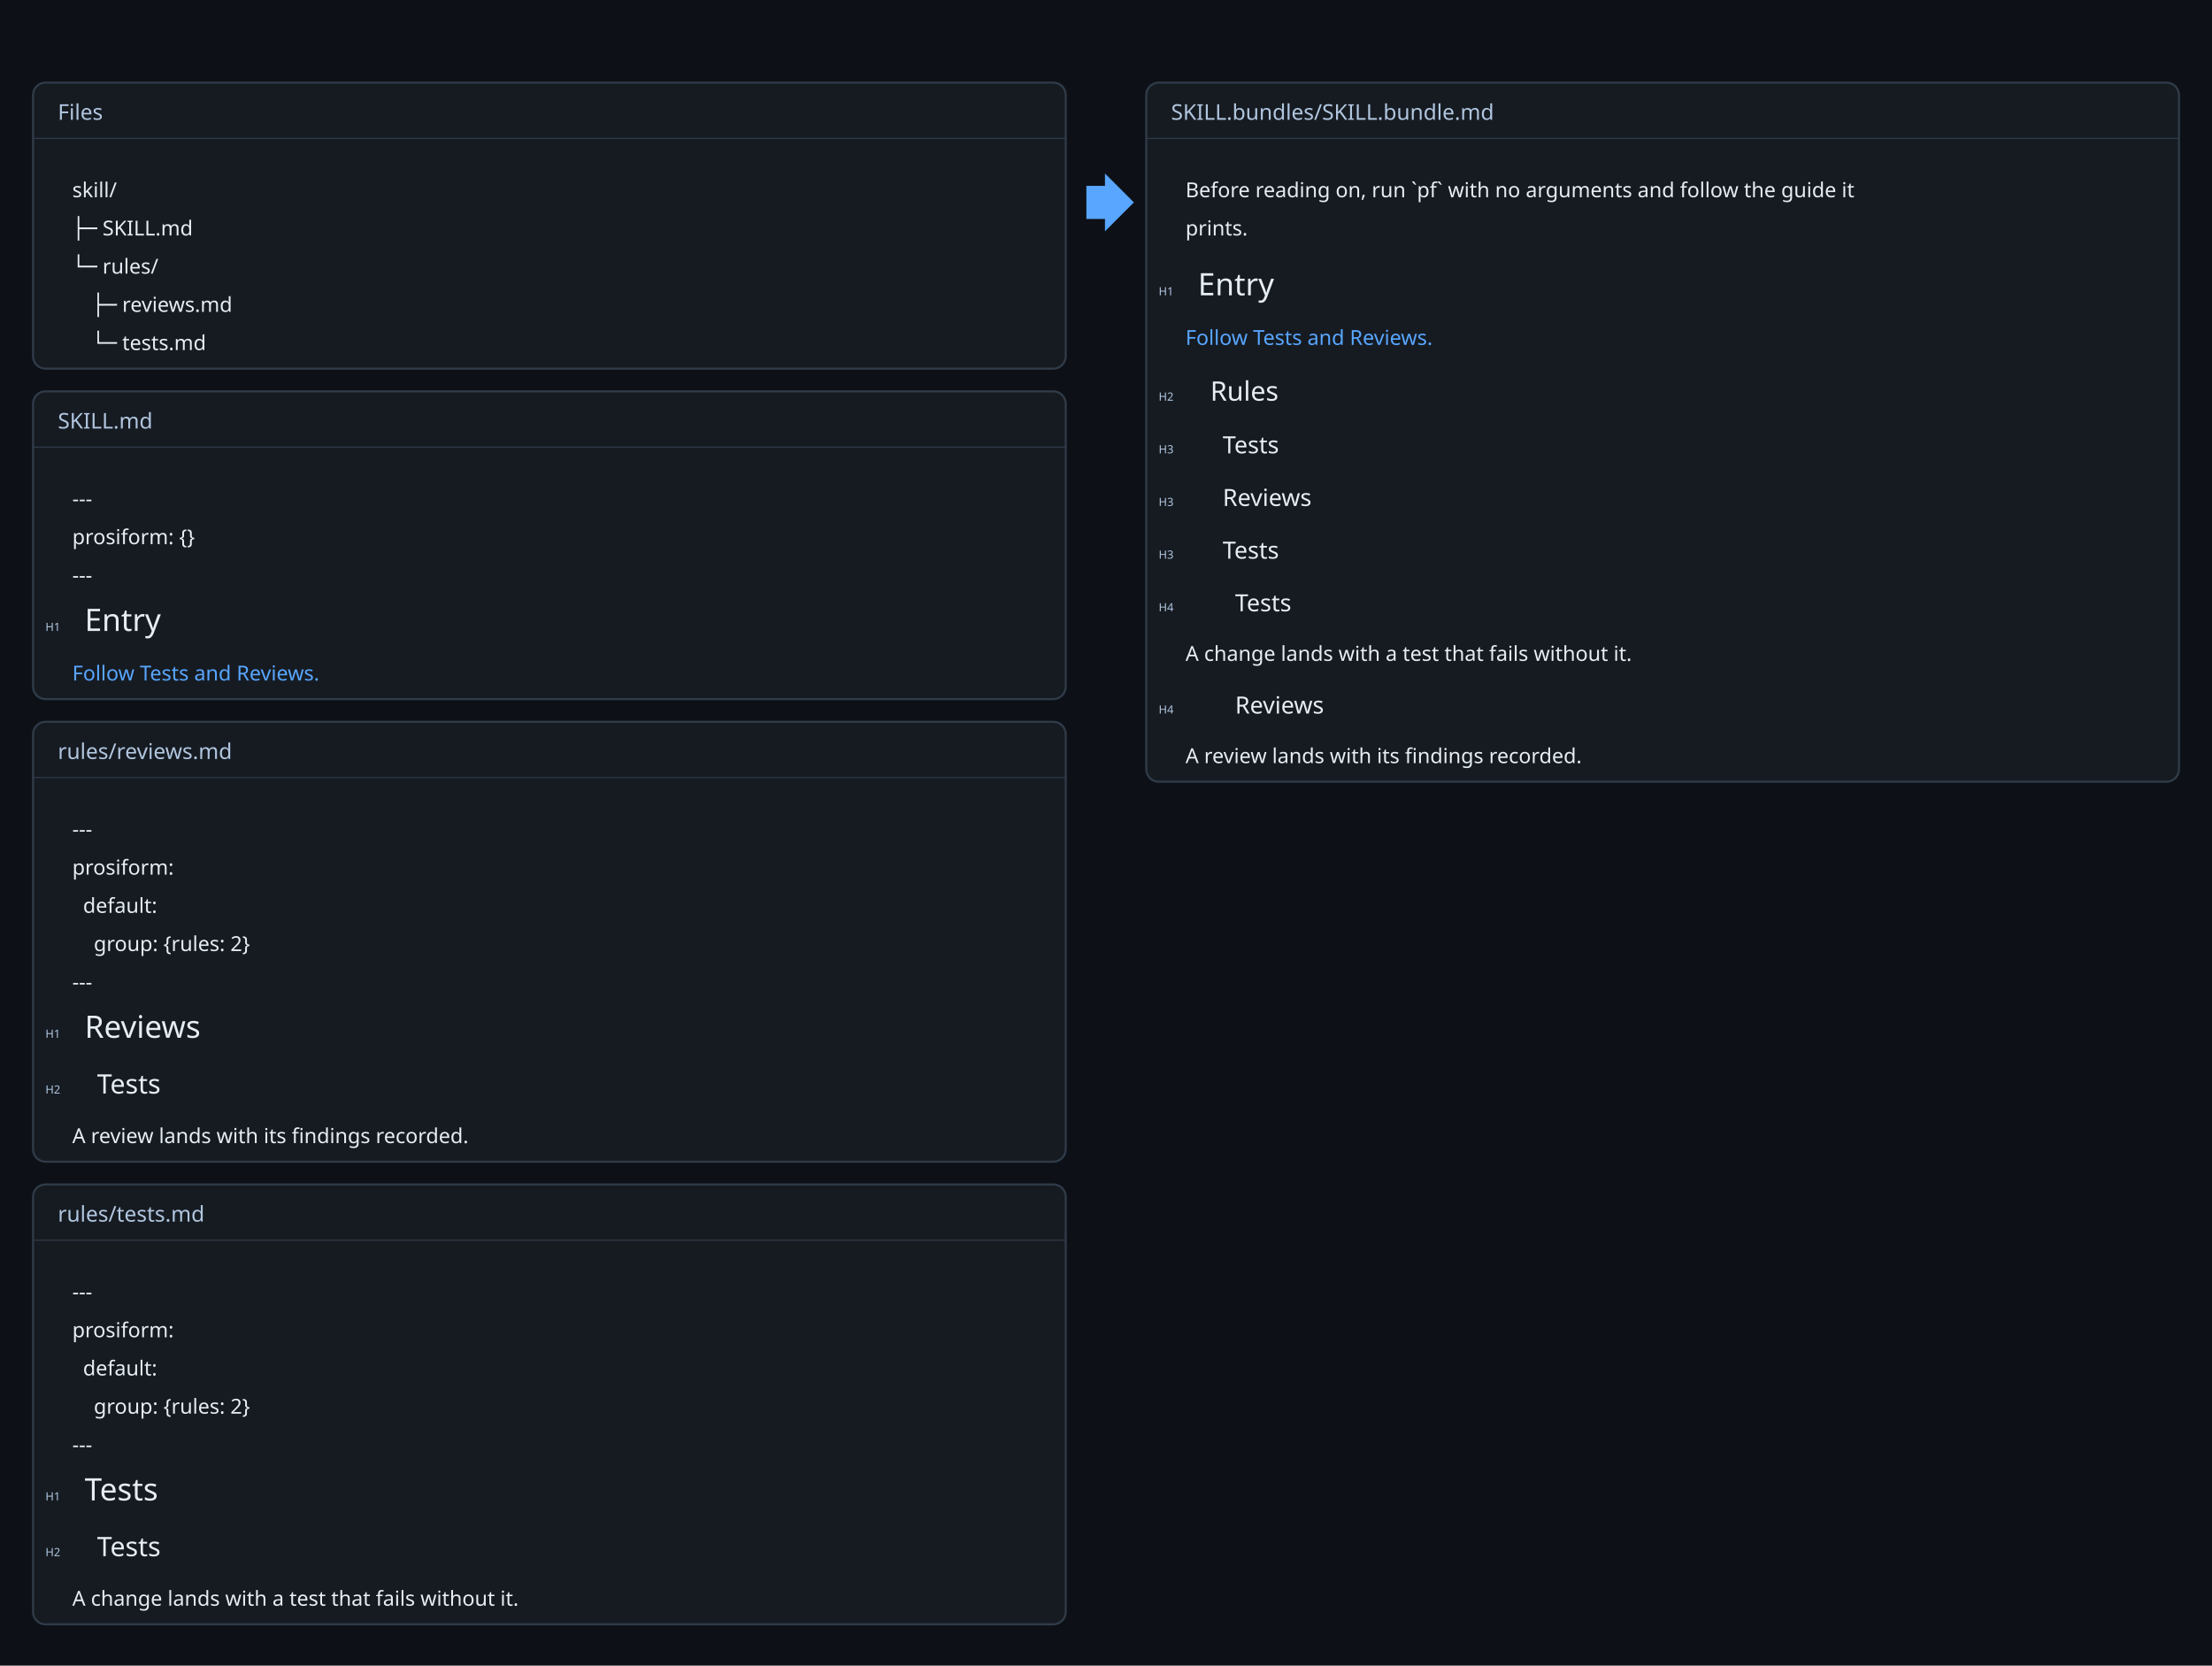
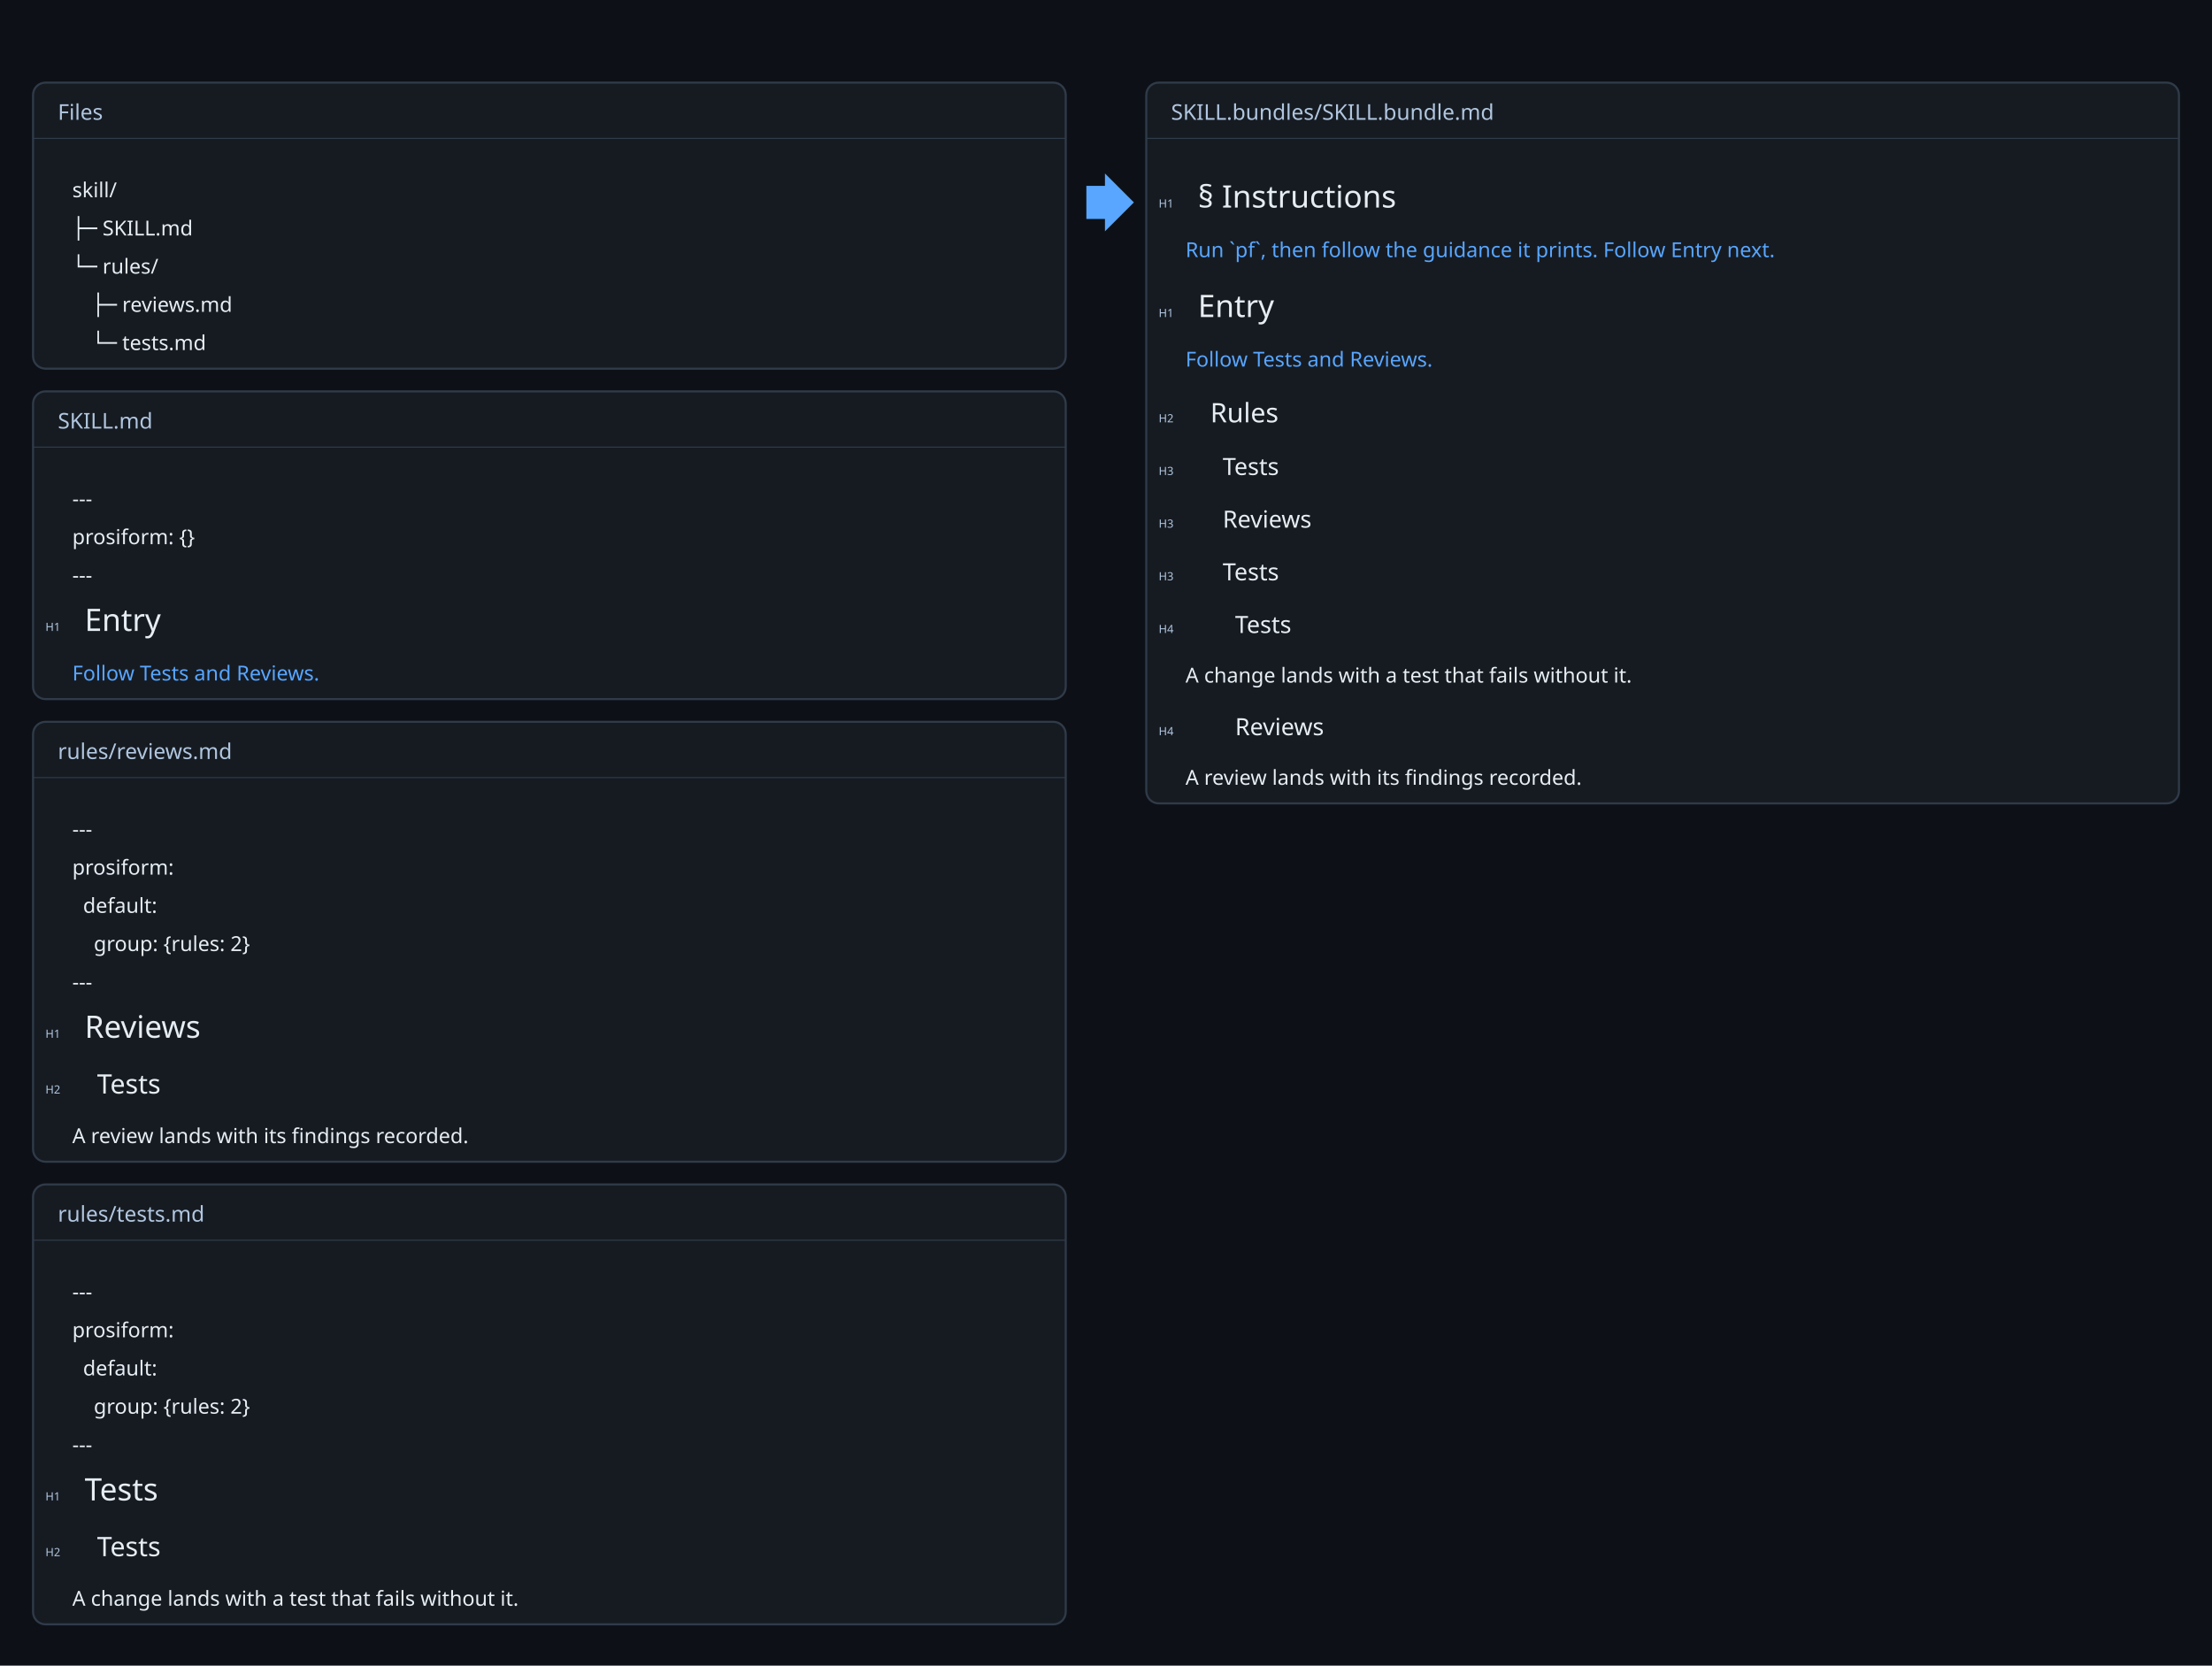
<svg xmlns="http://www.w3.org/2000/svg" width="2142" height="1613" viewBox="0 0 2142 1613" role="img" aria-labelledby="title desc">
  <rect width="2142" height="1613" fill="#0d1117" />
  <g font-family="IBM Plex Mono" xml:space="preserve">
    <rect x="32" y="80" width="1000" height="277" rx="12" fill="#161b22" stroke="#303b49" stroke-width="2" />
    <text x="56" y="116" font-size="21" fill="#b1c6df" font-weight="400">Files</text>
    <path d="M32 134 H1032" stroke="#303b49" />
    <text x="70" y="191" font-size="20" fill="#e6edf3" font-weight="400">skill/</text>
    <text x="70" y="228" font-size="20" fill="#e6edf3" font-weight="400">├─ SKILL.md</text>
    <text x="70" y="265" font-size="20" fill="#e6edf3" font-weight="400">└─ rules/</text>
    <text x="70" y="302" font-size="20" fill="#e6edf3" font-weight="400">   ├─ reviews.md</text>
    <text x="70" y="339" font-size="20" fill="#e6edf3" font-weight="400">   └─ tests.md</text>
    <rect x="32" y="379" width="1000" height="298" rx="12" fill="#161b22" stroke="#303b49" stroke-width="2" />
    <text x="56" y="415" font-size="21" fill="#b1c6df" font-weight="400">SKILL.md</text>
    <path d="M32 433 H1032" stroke="#303b49" />
    <text x="70" y="490" font-size="20" fill="#e6edf3" font-weight="400">---</text>
    <text x="70" y="527" font-size="20" fill="#e6edf3" font-weight="400">prosiform: {}</text>
    <text x="70" y="564" font-size="20" fill="#e6edf3" font-weight="400">---</text>
    <text x="44" y="611" font-size="11" fill="#b1c6df" font-weight="400">H1</text>
    <text x="82" y="611" font-size="30" fill="#e6edf3" font-weight="500">Entry</text>
    <text x="70" y="659" font-size="20" fill="#58a6ff" font-weight="400">Follow Tests and Reviews.</text>
    <rect x="32" y="699" width="1000" height="426" rx="12" fill="#161b22" stroke="#303b49" stroke-width="2" />
    <text x="56" y="735" font-size="21" fill="#b1c6df" font-weight="400">rules/reviews.md</text>
    <path d="M32 753 H1032" stroke="#303b49" />
    <text x="70" y="810" font-size="20" fill="#e6edf3" font-weight="400">---</text>
    <text x="70" y="847" font-size="20" fill="#e6edf3" font-weight="400">prosiform:</text>
    <text x="70" y="884" font-size="20" fill="#e6edf3" font-weight="400">  default:</text>
    <text x="70" y="921" font-size="20" fill="#e6edf3" font-weight="400">    group: {rules: 2}</text>
    <text x="70" y="958" font-size="20" fill="#e6edf3" font-weight="400">---</text>
    <text x="44" y="1005" font-size="11" fill="#b1c6df" font-weight="400">H1</text>
    <text x="82" y="1005" font-size="30" fill="#e6edf3" font-weight="500">Reviews</text>
    <text x="44" y="1059" font-size="11" fill="#b1c6df" font-weight="400">H2</text>
    <text x="94" y="1059" font-size="26" fill="#e6edf3" font-weight="500">Tests</text>
    <text x="70" y="1107" font-size="20" fill="#e6edf3" font-weight="400">A review lands with its findings recorded.</text>
    <rect x="32" y="1147" width="1000" height="426" rx="12" fill="#161b22" stroke="#303b49" stroke-width="2" />
    <text x="56" y="1183" font-size="21" fill="#b1c6df" font-weight="400">rules/tests.md</text>
    <path d="M32 1201 H1032" stroke="#303b49" />
    <text x="70" y="1258" font-size="20" fill="#e6edf3" font-weight="400">---</text>
    <text x="70" y="1295" font-size="20" fill="#e6edf3" font-weight="400">prosiform:</text>
    <text x="70" y="1332" font-size="20" fill="#e6edf3" font-weight="400">  default:</text>
    <text x="70" y="1369" font-size="20" fill="#e6edf3" font-weight="400">    group: {rules: 2}</text>
    <text x="70" y="1406" font-size="20" fill="#e6edf3" font-weight="400">---</text>
    <text x="44" y="1453" font-size="11" fill="#b1c6df" font-weight="400">H1</text>
    <text x="82" y="1453" font-size="30" fill="#e6edf3" font-weight="500">Tests</text>
    <text x="44" y="1507" font-size="11" fill="#b1c6df" font-weight="400">H2</text>
    <text x="94" y="1507" font-size="26" fill="#e6edf3" font-weight="500">Tests</text>
    <text x="70" y="1555" font-size="20" fill="#e6edf3" font-weight="400">A change lands with a test that fails without it.</text>
-     <rect x="1110" y="80" width="1000" height="677" rx="12" fill="#161b22" stroke="#303b49" stroke-width="2" />
+     <rect x="1110" y="80" width="1000" height="698" rx="12" fill="#161b22" stroke="#303b49" stroke-width="2" />
    <text x="1134" y="116" font-size="21" fill="#b1c6df" font-weight="400">SKILL.bundles/SKILL.bundle.md</text>
    <path d="M1110 134 H2110" stroke="#303b49" />
-     <text x="1148" y="191" font-size="20" fill="#e6edf3" font-weight="400">Before reading on, run `pf` with no arguments and follow the guide it</text>
-     <text x="1148" y="228" font-size="20" fill="#e6edf3" font-weight="400">prints.</text>
-     <text x="1122" y="286" font-size="11" fill="#b1c6df" font-weight="400">H1</text>
-     <text x="1160" y="286" font-size="30" fill="#e6edf3" font-weight="500">Entry</text>
-     <text x="1148" y="334" font-size="20" fill="#58a6ff" font-weight="400">Follow Tests and Reviews.</text>
-     <text x="1122" y="388" font-size="11" fill="#b1c6df" font-weight="400">H2</text>
-     <text x="1172" y="388" font-size="26" fill="#e6edf3" font-weight="500">Rules</text>
-     <text x="1122" y="439" font-size="11" fill="#b1c6df" font-weight="400">H3</text>
-     <text x="1184" y="439" font-size="23" fill="#e6edf3" font-weight="500">Tests</text>
-     <text x="1122" y="490" font-size="11" fill="#b1c6df" font-weight="400">H3</text>
-     <text x="1184" y="490" font-size="23" fill="#e6edf3" font-weight="500">Reviews</text>
-     <text x="1122" y="541" font-size="11" fill="#b1c6df" font-weight="400">H3</text>
-     <text x="1184" y="541" font-size="23" fill="#e6edf3" font-weight="500">Tests</text>
-     <text x="1122" y="592" font-size="11" fill="#b1c6df" font-weight="400">H4</text>
-     <text x="1196" y="592" font-size="23" fill="#e6edf3" font-weight="500">Tests</text>
-     <text x="1148" y="640" font-size="20" fill="#e6edf3" font-weight="400">A change lands with a test that fails without it.</text>
-     <text x="1122" y="691" font-size="11" fill="#b1c6df" font-weight="400">H4</text>
-     <text x="1196" y="691" font-size="23" fill="#e6edf3" font-weight="500">Reviews</text>
-     <text x="1148" y="739" font-size="20" fill="#e6edf3" font-weight="400">A review lands with its findings recorded.</text>
+     <text x="1122" y="201" font-size="11" fill="#b1c6df" font-weight="400">H1</text>
+     <text x="1160" y="201" font-size="30" fill="#e6edf3" font-weight="500">§ Instructions</text>
+     <text x="1148" y="249" font-size="20" fill="#58a6ff" font-weight="400">Run `pf`, then follow the guidance it prints. Follow Entry next.</text>
+     <text x="1122" y="307" font-size="11" fill="#b1c6df" font-weight="400">H1</text>
+     <text x="1160" y="307" font-size="30" fill="#e6edf3" font-weight="500">Entry</text>
+     <text x="1148" y="355" font-size="20" fill="#58a6ff" font-weight="400">Follow Tests and Reviews.</text>
+     <text x="1122" y="409" font-size="11" fill="#b1c6df" font-weight="400">H2</text>
+     <text x="1172" y="409" font-size="26" fill="#e6edf3" font-weight="500">Rules</text>
+     <text x="1122" y="460" font-size="11" fill="#b1c6df" font-weight="400">H3</text>
+     <text x="1184" y="460" font-size="23" fill="#e6edf3" font-weight="500">Tests</text>
+     <text x="1122" y="511" font-size="11" fill="#b1c6df" font-weight="400">H3</text>
+     <text x="1184" y="511" font-size="23" fill="#e6edf3" font-weight="500">Reviews</text>
+     <text x="1122" y="562" font-size="11" fill="#b1c6df" font-weight="400">H3</text>
+     <text x="1184" y="562" font-size="23" fill="#e6edf3" font-weight="500">Tests</text>
+     <text x="1122" y="613" font-size="11" fill="#b1c6df" font-weight="400">H4</text>
+     <text x="1196" y="613" font-size="23" fill="#e6edf3" font-weight="500">Tests</text>
+     <text x="1148" y="661" font-size="20" fill="#e6edf3" font-weight="400">A change lands with a test that fails without it.</text>
+     <text x="1122" y="712" font-size="11" fill="#b1c6df" font-weight="400">H4</text>
+     <text x="1196" y="712" font-size="23" fill="#e6edf3" font-weight="500">Reviews</text>
+     <text x="1148" y="760" font-size="20" fill="#e6edf3" font-weight="400">A review lands with its findings recorded.</text>
    <path d="M1052 180 H1070 V168 L1098 196 L1070 224 V212 H1052Z" fill="#58a6ff" />
  </g>
</svg>
